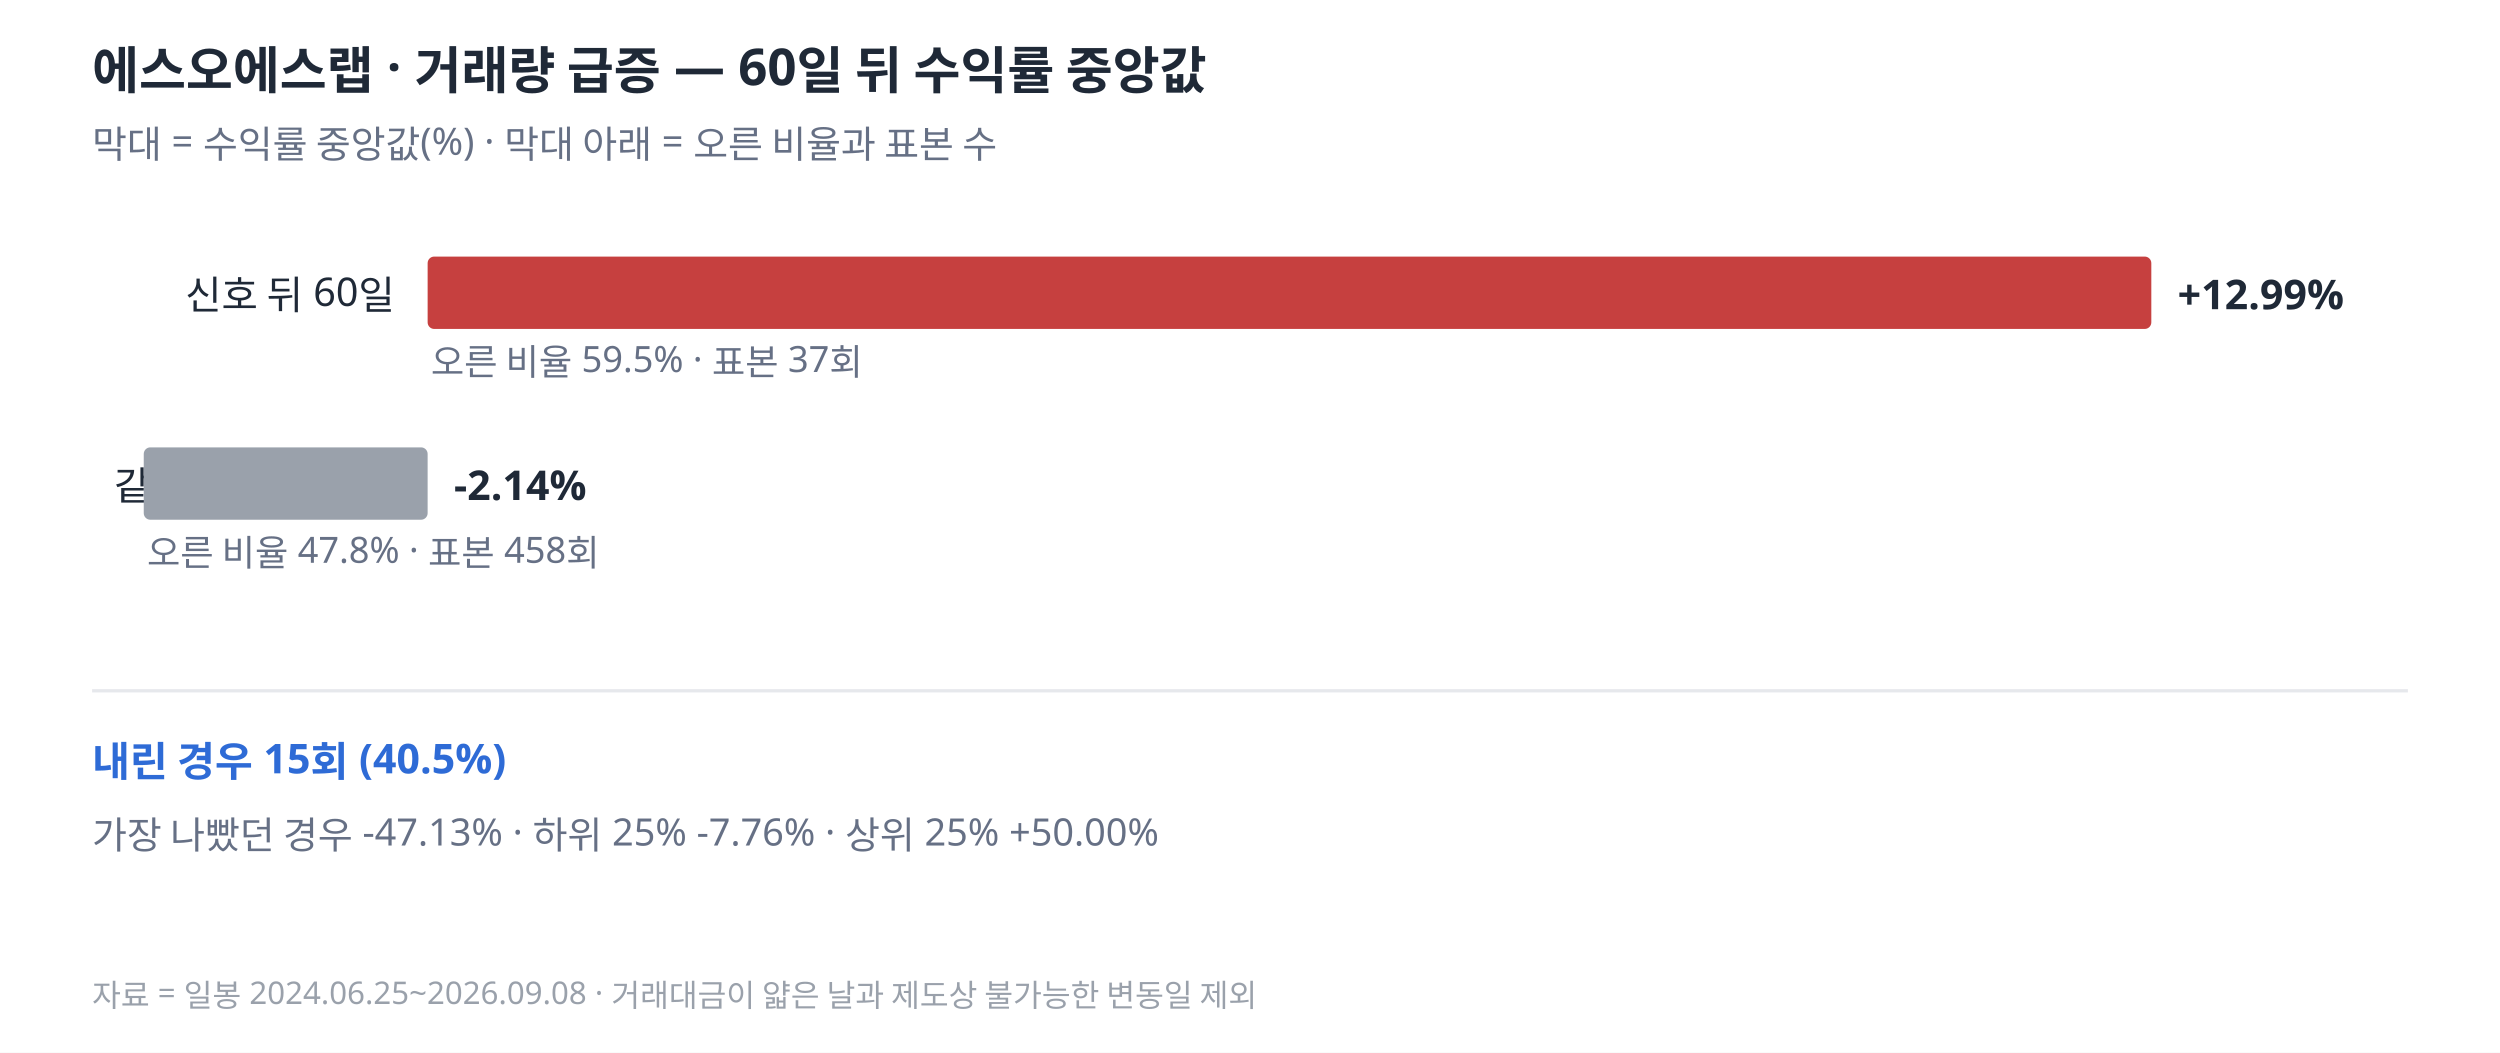
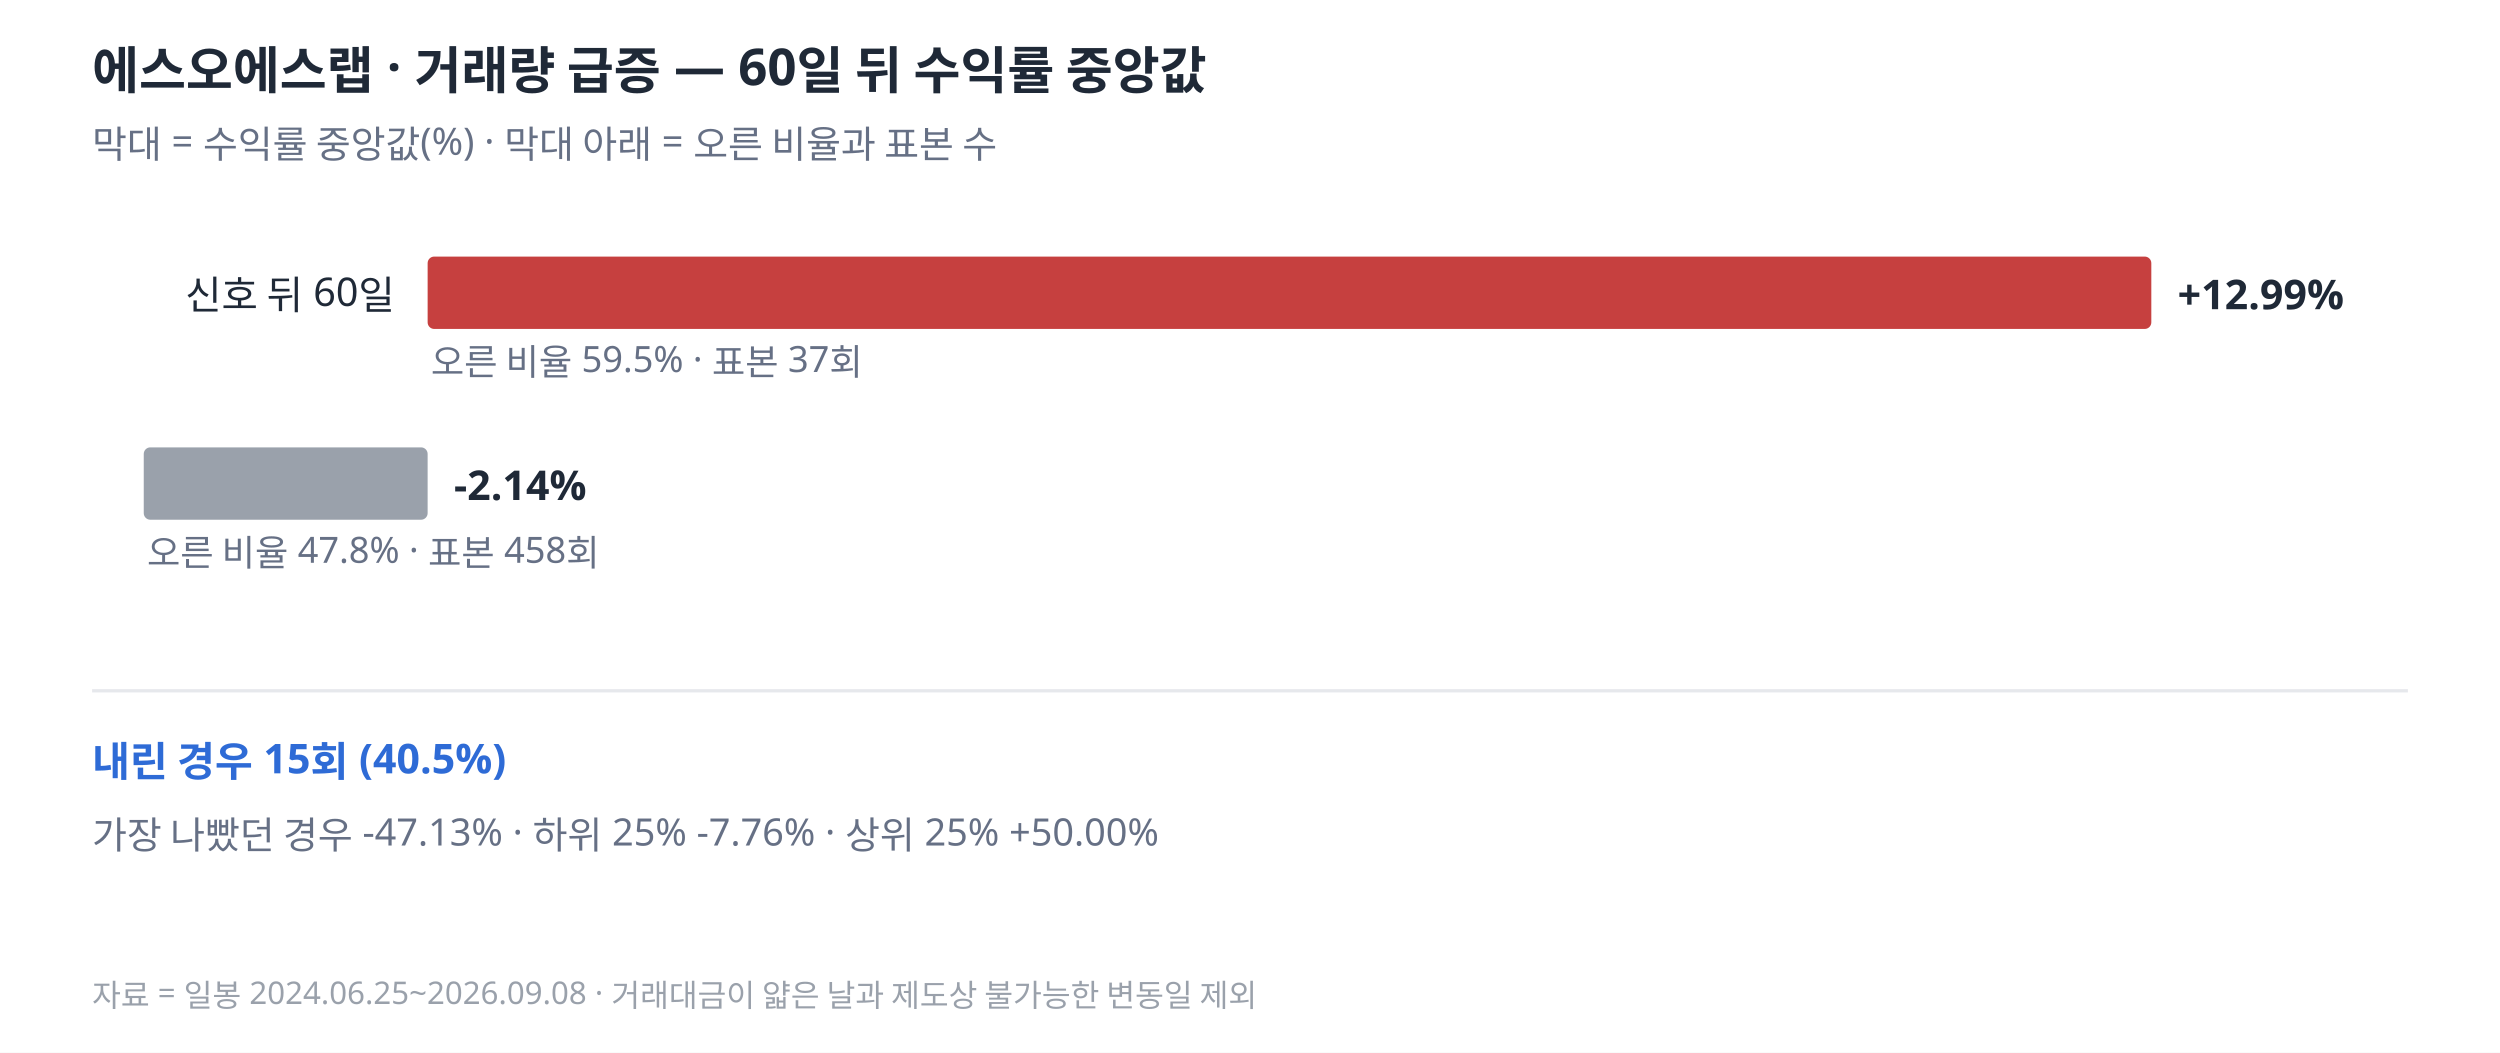
<svg xmlns="http://www.w3.org/2000/svg" viewBox="0 0 760 320" width="760" height="320" font-family="Malgun Gothic, 맑은 고딕, sans-serif">
  <rect width="760" height="320" fill="#FFFFFF" />
  <text x="28" y="27" font-size="15.5" font-weight="700" fill="#1F2937">에스오에스랩 · 거래량 급증 — 60일 뒤 수익률 중앙값</text>
  <text x="28" y="48" font-size="11.5" fill="#667085">막대 = 수익률 중앙값(%) · 막대 아래 = 오른 비율과 표본 수</text>
  <text x="120" y="94" font-size="12" text-anchor="end" fill="#1F2937">신호 뒤 60일</text>
  <rect x="130.0" y="78" width="524.0" height="22" fill="#C6403F" rx="2" />
  <text x="662.0" y="94" font-size="12.5" font-weight="700" fill="#1F2937">+12.99%</text>
  <text x="131.0" y="114" font-size="11" fill="#667085">오른 비율 59.5% · 표본 37회</text>
-   <text x="120" y="152" font-size="12" text-anchor="end" fill="#1F2937">같은 기간 아무 날</text>
+   <text x="120" y="152" font-size="12" text-anchor="end" fill="#1F2937">평소</text>
  <rect x="43.7" y="136" width="86.3" height="22" fill="#9AA1AB" rx="2" />
  <text x="138.0" y="152" font-size="12.5" font-weight="700" fill="#1F2937">-2.14%</text>
  <text x="44.7" y="172" font-size="11" fill="#667085">오른 비율 47.8% · 표본 458회</text>
  <line x1="28" y1="210" x2="732" y2="210" stroke="#E6E8EC" />
  <text x="28" y="236" font-size="12.5" font-weight="700" fill="#2E6BD6">내린 경우 15회 (40.5%)</text>
  <text x="28" y="258" font-size="11.5" fill="#667085">가장 나빴던 경우 -47.13% · 하위 25% -7.76% · 상위 25% +50.00%</text>
  <text x="28" y="306" font-size="9.5" fill="#9AA1AB">자료 = 일봉 2024.06.25~2026.09.08 · 거래대금이 얇은 날과 제도상 불가능한 변동일 제외</text>
</svg>
